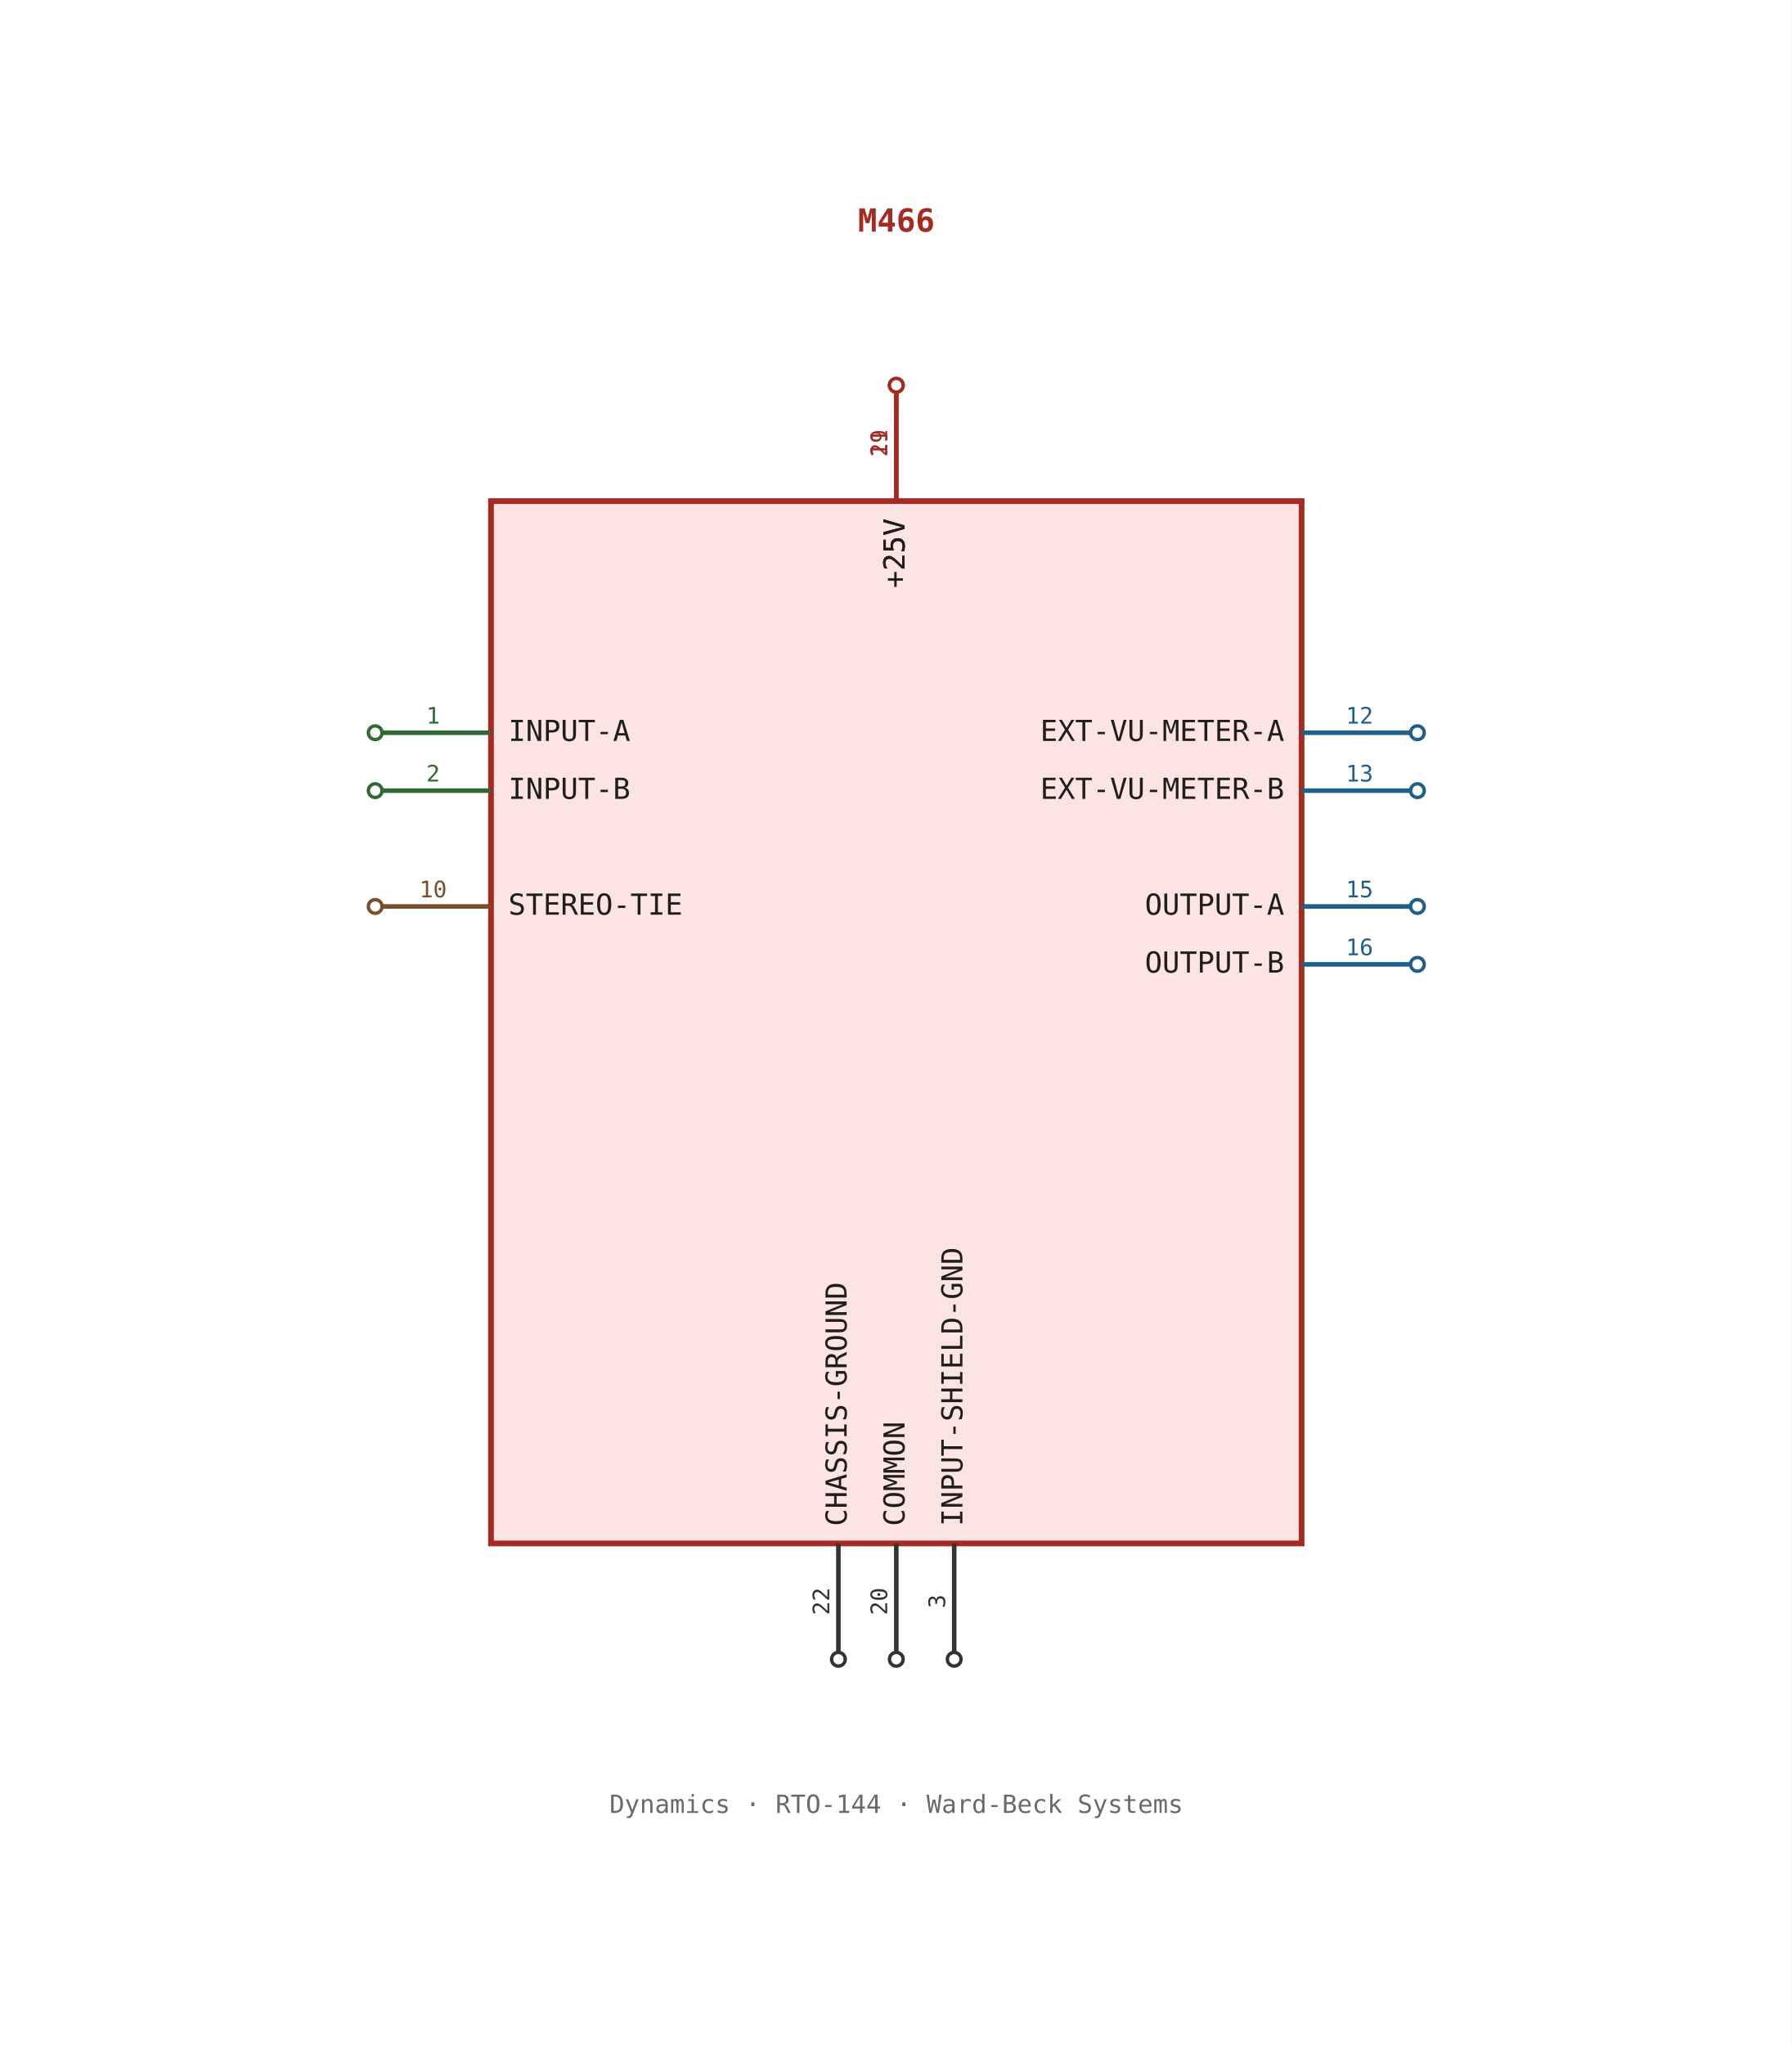
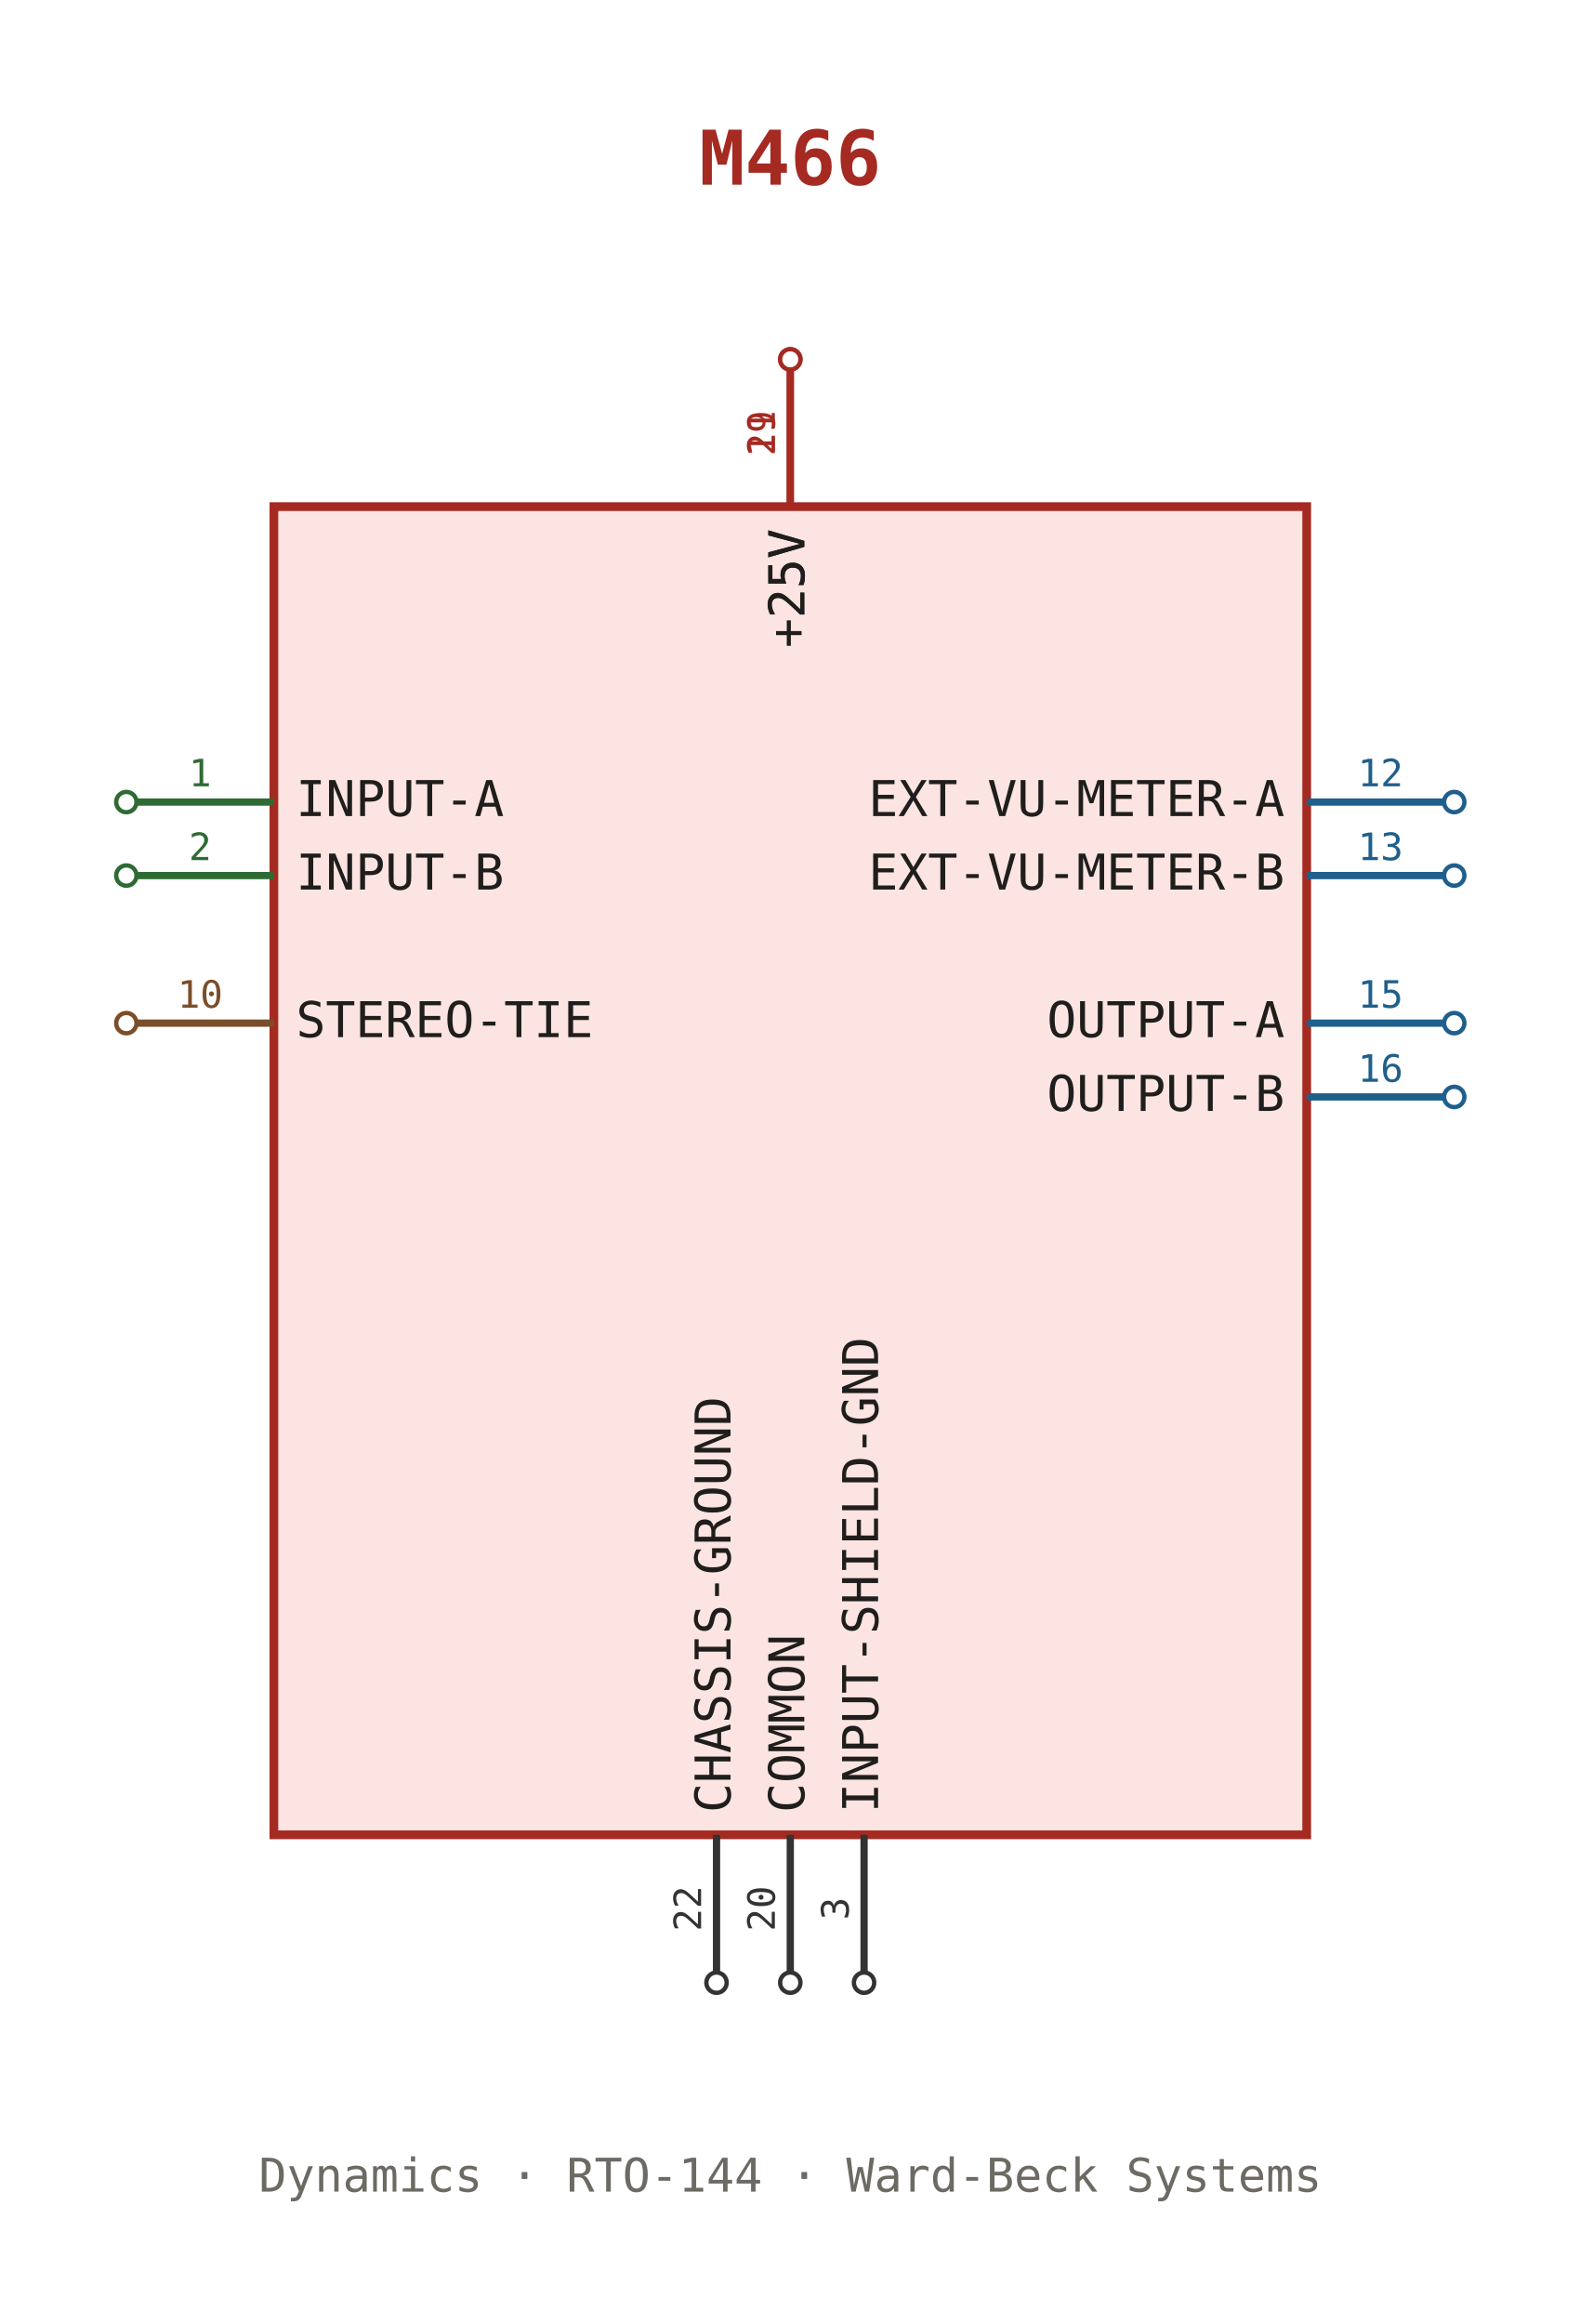
- <svg xmlns="http://www.w3.org/2000/svg" viewBox="0 0 786 897" font-family="Overpass Mono, ui-monospace, monospace">
+ <svg xmlns="http://www.w3.org/2000/svg" viewBox="0 0 544 800" font-family="Overpass Mono, Consolas, ui-monospace, monospace">
  <rect width="100%" height="100%" fill="#ffffff" />
-   <rect x="215.4" y="219.8" width="355.6" height="457.2" fill="#FBE4E1" stroke="#A52A22" stroke-width="2.5" />
-   <line x1="164.6" y1="321.4" x2="215.4" y2="321.4" stroke="#2E6B34" stroke-width="2" />
-   <circle cx="164.6" cy="321.4" r="3" fill="#fff" stroke="#2E6B34" stroke-width="1.5" />
-   <text x="223.0" y="321.4" font-size="12.7" dominant-baseline="middle" text-anchor="start" fill="#1f1e1c">INPUT-A</text>
-   <text x="190.0" y="317.4" font-size="10" text-anchor="middle" fill="#2E6B34">1</text>
-   <line x1="164.6" y1="346.8" x2="215.4" y2="346.8" stroke="#2E6B34" stroke-width="2" />
-   <circle cx="164.6" cy="346.8" r="3" fill="#fff" stroke="#2E6B34" stroke-width="1.5" />
-   <text x="223.0" y="346.8" font-size="12.7" dominant-baseline="middle" text-anchor="start" fill="#1f1e1c">INPUT-B</text>
-   <text x="190.0" y="342.8" font-size="10" text-anchor="middle" fill="#2E6B34">2</text>
-   <line x1="164.6" y1="397.6" x2="215.4" y2="397.6" stroke="#7A4E2A" stroke-width="2" />
-   <circle cx="164.6" cy="397.6" r="3" fill="#fff" stroke="#7A4E2A" stroke-width="1.5" />
-   <text x="223.0" y="397.6" font-size="12.7" dominant-baseline="middle" text-anchor="start" fill="#1f1e1c">STEREO-TIE</text>
-   <text x="190.0" y="393.6" font-size="10" text-anchor="middle" fill="#7A4E2A">10</text>
-   <line x1="621.8" y1="321.4" x2="571.0" y2="321.4" stroke="#1F5F8B" stroke-width="2" />
-   <circle cx="621.8" cy="321.4" r="3" fill="#fff" stroke="#1F5F8B" stroke-width="1.5" />
-   <text x="563.4" y="321.4" font-size="12.7" dominant-baseline="middle" text-anchor="end" fill="#1f1e1c">EXT-VU-METER-A</text>
-   <text x="596.4" y="317.4" font-size="10" text-anchor="middle" fill="#1F5F8B">12</text>
-   <line x1="621.8" y1="346.8" x2="571.0" y2="346.8" stroke="#1F5F8B" stroke-width="2" />
-   <circle cx="621.8" cy="346.8" r="3" fill="#fff" stroke="#1F5F8B" stroke-width="1.5" />
-   <text x="563.4" y="346.8" font-size="12.7" dominant-baseline="middle" text-anchor="end" fill="#1f1e1c">EXT-VU-METER-B</text>
-   <text x="596.4" y="342.8" font-size="10" text-anchor="middle" fill="#1F5F8B">13</text>
-   <line x1="621.8" y1="397.6" x2="571.0" y2="397.6" stroke="#1F5F8B" stroke-width="2" />
-   <circle cx="621.8" cy="397.6" r="3" fill="#fff" stroke="#1F5F8B" stroke-width="1.5" />
-   <text x="563.4" y="397.6" font-size="12.7" dominant-baseline="middle" text-anchor="end" fill="#1f1e1c">OUTPUT-A</text>
-   <text x="596.4" y="393.6" font-size="10" text-anchor="middle" fill="#1F5F8B">15</text>
-   <line x1="621.8" y1="423.0" x2="571.0" y2="423.0" stroke="#1F5F8B" stroke-width="2" />
-   <circle cx="621.8" cy="423.0" r="3" fill="#fff" stroke="#1F5F8B" stroke-width="1.5" />
-   <text x="563.4" y="423.0" font-size="12.7" dominant-baseline="middle" text-anchor="end" fill="#1f1e1c">OUTPUT-B</text>
-   <text x="596.4" y="419.0" font-size="10" text-anchor="middle" fill="#1F5F8B">16</text>
-   <line x1="393.2" y1="169.0" x2="393.2" y2="219.8" stroke="#A52A22" stroke-width="2" />
-   <circle cx="393.2" cy="169.0" r="3" fill="#fff" stroke="#A52A22" stroke-width="1.5" />
-   <text x="393.2" y="227.4" font-size="12.7" dominant-baseline="middle" text-anchor="end" fill="#1f1e1c" transform="rotate(-90 393.2 227.4)">+25V</text>
-   <text x="389.2" y="194.4" font-size="10" text-anchor="middle" fill="#A52A22" transform="rotate(-90 389.2 194.4)">21</text>
-   <line x1="393.2" y1="169.0" x2="393.2" y2="219.8" stroke="#A52A22" stroke-width="2" />
-   <circle cx="393.2" cy="169.0" r="3" fill="#fff" stroke="#A52A22" stroke-width="1.5" />
-   <text x="393.2" y="227.4" font-size="12.7" dominant-baseline="middle" text-anchor="end" fill="#1f1e1c" transform="rotate(-90 393.2 227.4)">25V</text>
-   <text x="389.2" y="194.4" font-size="10" text-anchor="middle" fill="#A52A22" transform="rotate(-90 389.2 194.4)">19</text>
-   <line x1="367.8" y1="727.8" x2="367.8" y2="677.0" stroke="#333333" stroke-width="2" />
-   <circle cx="367.8" cy="727.8" r="3" fill="#fff" stroke="#333333" stroke-width="1.5" />
-   <text x="367.8" y="669.4" font-size="12.7" dominant-baseline="middle" text-anchor="start" fill="#1f1e1c" transform="rotate(-90 367.8 669.4)">CHASSIS-GROUND</text>
-   <text x="363.8" y="702.4" font-size="10" text-anchor="middle" fill="#333333" transform="rotate(-90 363.8 702.4)">22</text>
-   <line x1="393.2" y1="727.8" x2="393.2" y2="677.0" stroke="#333333" stroke-width="2" />
-   <circle cx="393.2" cy="727.8" r="3" fill="#fff" stroke="#333333" stroke-width="1.5" />
-   <text x="393.2" y="669.4" font-size="12.7" dominant-baseline="middle" text-anchor="start" fill="#1f1e1c" transform="rotate(-90 393.2 669.4)">COMMON</text>
-   <text x="389.2" y="702.4" font-size="10" text-anchor="middle" fill="#333333" transform="rotate(-90 389.2 702.4)">20</text>
-   <line x1="418.6" y1="727.8" x2="418.6" y2="677.0" stroke="#333333" stroke-width="2" />
-   <circle cx="418.6" cy="727.8" r="3" fill="#fff" stroke="#333333" stroke-width="1.5" />
-   <text x="418.6" y="669.4" font-size="12.7" dominant-baseline="middle" text-anchor="start" fill="#1f1e1c" transform="rotate(-90 418.6 669.4)">INPUT-SHIELD-GND</text>
-   <text x="414.6" y="702.4" font-size="10" text-anchor="middle" fill="#333333" transform="rotate(-90 414.6 702.4)">3</text>
-   <text x="393.2" y="101.6" font-size="14" font-weight="700" text-anchor="middle" fill="#A52A22">M466</text>
-   <text x="393.2" y="795.2" font-size="11" text-anchor="middle" fill="#6d6a63">Dynamics · RTO-144 · Ward-Beck Systems</text>
+   <rect x="94.3" y="174.4" width="355.6" height="457.2" fill="#FBE4E1" stroke="#A52A22" stroke-width="3.00" />
+   <line x1="43.5" y1="276.1" x2="94.3" y2="276.1" stroke="#2E6B34" stroke-width="2.50" />
+   <circle cx="43.5" cy="276.1" r="3.5" fill="#ffffff" stroke="#2E6B34" stroke-width="1.50" />
+   <text x="101.9" y="276.1" font-size="17.0" dominant-baseline="middle" text-anchor="start" fill="#1F1E1C">INPUT-A</text>
+   <text x="68.9" y="267.0" font-size="13.0" dominant-baseline="middle" text-anchor="middle" fill="#2E6B34">1</text>
+   <line x1="43.5" y1="301.4" x2="94.3" y2="301.4" stroke="#2E6B34" stroke-width="2.50" />
+   <circle cx="43.5" cy="301.4" r="3.5" fill="#ffffff" stroke="#2E6B34" stroke-width="1.50" />
+   <text x="101.9" y="301.4" font-size="17.0" dominant-baseline="middle" text-anchor="start" fill="#1F1E1C">INPUT-B</text>
+   <text x="68.9" y="292.4" font-size="13.0" dominant-baseline="middle" text-anchor="middle" fill="#2E6B34">2</text>
+   <line x1="43.5" y1="352.2" x2="94.3" y2="352.2" stroke="#7A4E2A" stroke-width="2.50" />
+   <circle cx="43.5" cy="352.2" r="3.5" fill="#ffffff" stroke="#7A4E2A" stroke-width="1.50" />
+   <text x="101.9" y="352.2" font-size="17.0" dominant-baseline="middle" text-anchor="start" fill="#1F1E1C">STEREO-TIE</text>
+   <text x="68.9" y="343.2" font-size="13.0" dominant-baseline="middle" text-anchor="middle" fill="#7A4E2A">10</text>
+   <line x1="500.7" y1="276.1" x2="449.9" y2="276.1" stroke="#1F5F8B" stroke-width="2.50" />
+   <circle cx="500.7" cy="276.1" r="3.5" fill="#ffffff" stroke="#1F5F8B" stroke-width="1.50" />
+   <text x="442.3" y="276.1" font-size="17.0" dominant-baseline="middle" text-anchor="end" fill="#1F1E1C">EXT-VU-METER-A</text>
+   <text x="475.3" y="267.0" font-size="13.0" dominant-baseline="middle" text-anchor="middle" fill="#1F5F8B">12</text>
+   <line x1="500.7" y1="301.4" x2="449.9" y2="301.4" stroke="#1F5F8B" stroke-width="2.50" />
+   <circle cx="500.7" cy="301.4" r="3.5" fill="#ffffff" stroke="#1F5F8B" stroke-width="1.50" />
+   <text x="442.3" y="301.4" font-size="17.0" dominant-baseline="middle" text-anchor="end" fill="#1F1E1C">EXT-VU-METER-B</text>
+   <text x="475.3" y="292.4" font-size="13.0" dominant-baseline="middle" text-anchor="middle" fill="#1F5F8B">13</text>
+   <line x1="500.7" y1="352.2" x2="449.9" y2="352.2" stroke="#1F5F8B" stroke-width="2.50" />
+   <circle cx="500.7" cy="352.2" r="3.5" fill="#ffffff" stroke="#1F5F8B" stroke-width="1.50" />
+   <text x="442.3" y="352.2" font-size="17.0" dominant-baseline="middle" text-anchor="end" fill="#1F1E1C">OUTPUT-A</text>
+   <text x="475.3" y="343.2" font-size="13.0" dominant-baseline="middle" text-anchor="middle" fill="#1F5F8B">15</text>
+   <line x1="500.7" y1="377.6" x2="449.9" y2="377.6" stroke="#1F5F8B" stroke-width="2.50" />
+   <circle cx="500.7" cy="377.6" r="3.5" fill="#ffffff" stroke="#1F5F8B" stroke-width="1.50" />
+   <text x="442.3" y="377.6" font-size="17.0" dominant-baseline="middle" text-anchor="end" fill="#1F1E1C">OUTPUT-B</text>
+   <text x="475.3" y="368.7" font-size="13.0" dominant-baseline="middle" text-anchor="middle" fill="#1F5F8B">16</text>
+   <line x1="272.1" y1="123.7" x2="272.1" y2="174.4" stroke="#A52A22" stroke-width="2.50" />
+   <circle cx="272.1" cy="123.7" r="3.5" fill="#ffffff" stroke="#A52A22" stroke-width="1.50" />
+   <text x="272.1" y="182.1" font-size="17.0" dominant-baseline="middle" text-anchor="end" fill="#1F1E1C" transform="rotate(-90 272.1 182.1)">+25V</text>
+   <text x="263.1" y="149.1" font-size="13.0" dominant-baseline="middle" text-anchor="middle" fill="#A52A22" transform="rotate(-90 263.1 149.1)">21</text>
+   <line x1="272.1" y1="123.7" x2="272.1" y2="174.4" stroke="#A52A22" stroke-width="2.50" />
+   <circle cx="272.1" cy="123.7" r="3.5" fill="#ffffff" stroke="#A52A22" stroke-width="1.50" />
+   <text x="272.1" y="182.1" font-size="17.0" dominant-baseline="middle" text-anchor="end" fill="#1F1E1C" transform="rotate(-90 272.1 182.1)">25V</text>
+   <text x="263.1" y="149.1" font-size="13.0" dominant-baseline="middle" text-anchor="middle" fill="#A52A22" transform="rotate(-90 263.1 149.1)">19</text>
+   <line x1="246.7" y1="682.5" x2="246.7" y2="631.6" stroke="#333333" stroke-width="2.50" />
+   <circle cx="246.7" cy="682.5" r="3.5" fill="#ffffff" stroke="#333333" stroke-width="1.50" />
+   <text x="246.7" y="624.0" font-size="17.0" dominant-baseline="middle" text-anchor="start" fill="#1F1E1C" transform="rotate(-90 246.7 624.0)">CHASSIS-GROUND</text>
+   <text x="237.7" y="657.0" font-size="13.0" dominant-baseline="middle" text-anchor="middle" fill="#333333" transform="rotate(-90 237.7 657.0)">22</text>
+   <line x1="272.1" y1="682.5" x2="272.1" y2="631.6" stroke="#333333" stroke-width="2.50" />
+   <circle cx="272.1" cy="682.5" r="3.5" fill="#ffffff" stroke="#333333" stroke-width="1.50" />
+   <text x="272.1" y="624.0" font-size="17.0" dominant-baseline="middle" text-anchor="start" fill="#1F1E1C" transform="rotate(-90 272.1 624.0)">COMMON</text>
+   <text x="263.1" y="657.0" font-size="13.0" dominant-baseline="middle" text-anchor="middle" fill="#333333" transform="rotate(-90 263.1 657.0)">20</text>
+   <line x1="297.5" y1="682.5" x2="297.5" y2="631.6" stroke="#333333" stroke-width="2.50" />
+   <circle cx="297.5" cy="682.5" r="3.5" fill="#ffffff" stroke="#333333" stroke-width="1.50" />
+   <text x="297.5" y="624.0" font-size="17.0" dominant-baseline="middle" text-anchor="start" fill="#1F1E1C" transform="rotate(-90 297.5 624.0)">INPUT-SHIELD-GND</text>
+   <text x="288.5" y="657.0" font-size="13.0" dominant-baseline="middle" text-anchor="middle" fill="#333333" transform="rotate(-90 288.5 657.0)">3</text>
+   <text x="272.1" y="56.2" font-size="26.0" dominant-baseline="middle" text-anchor="middle" fill="#A52A22" font-weight="700">M466</text>
+   <text x="272.1" y="749.9" font-size="16.0" dominant-baseline="middle" text-anchor="middle" fill="#6D6A63">Dynamics · RTO-144 · Ward-Beck Systems</text>
</svg>
